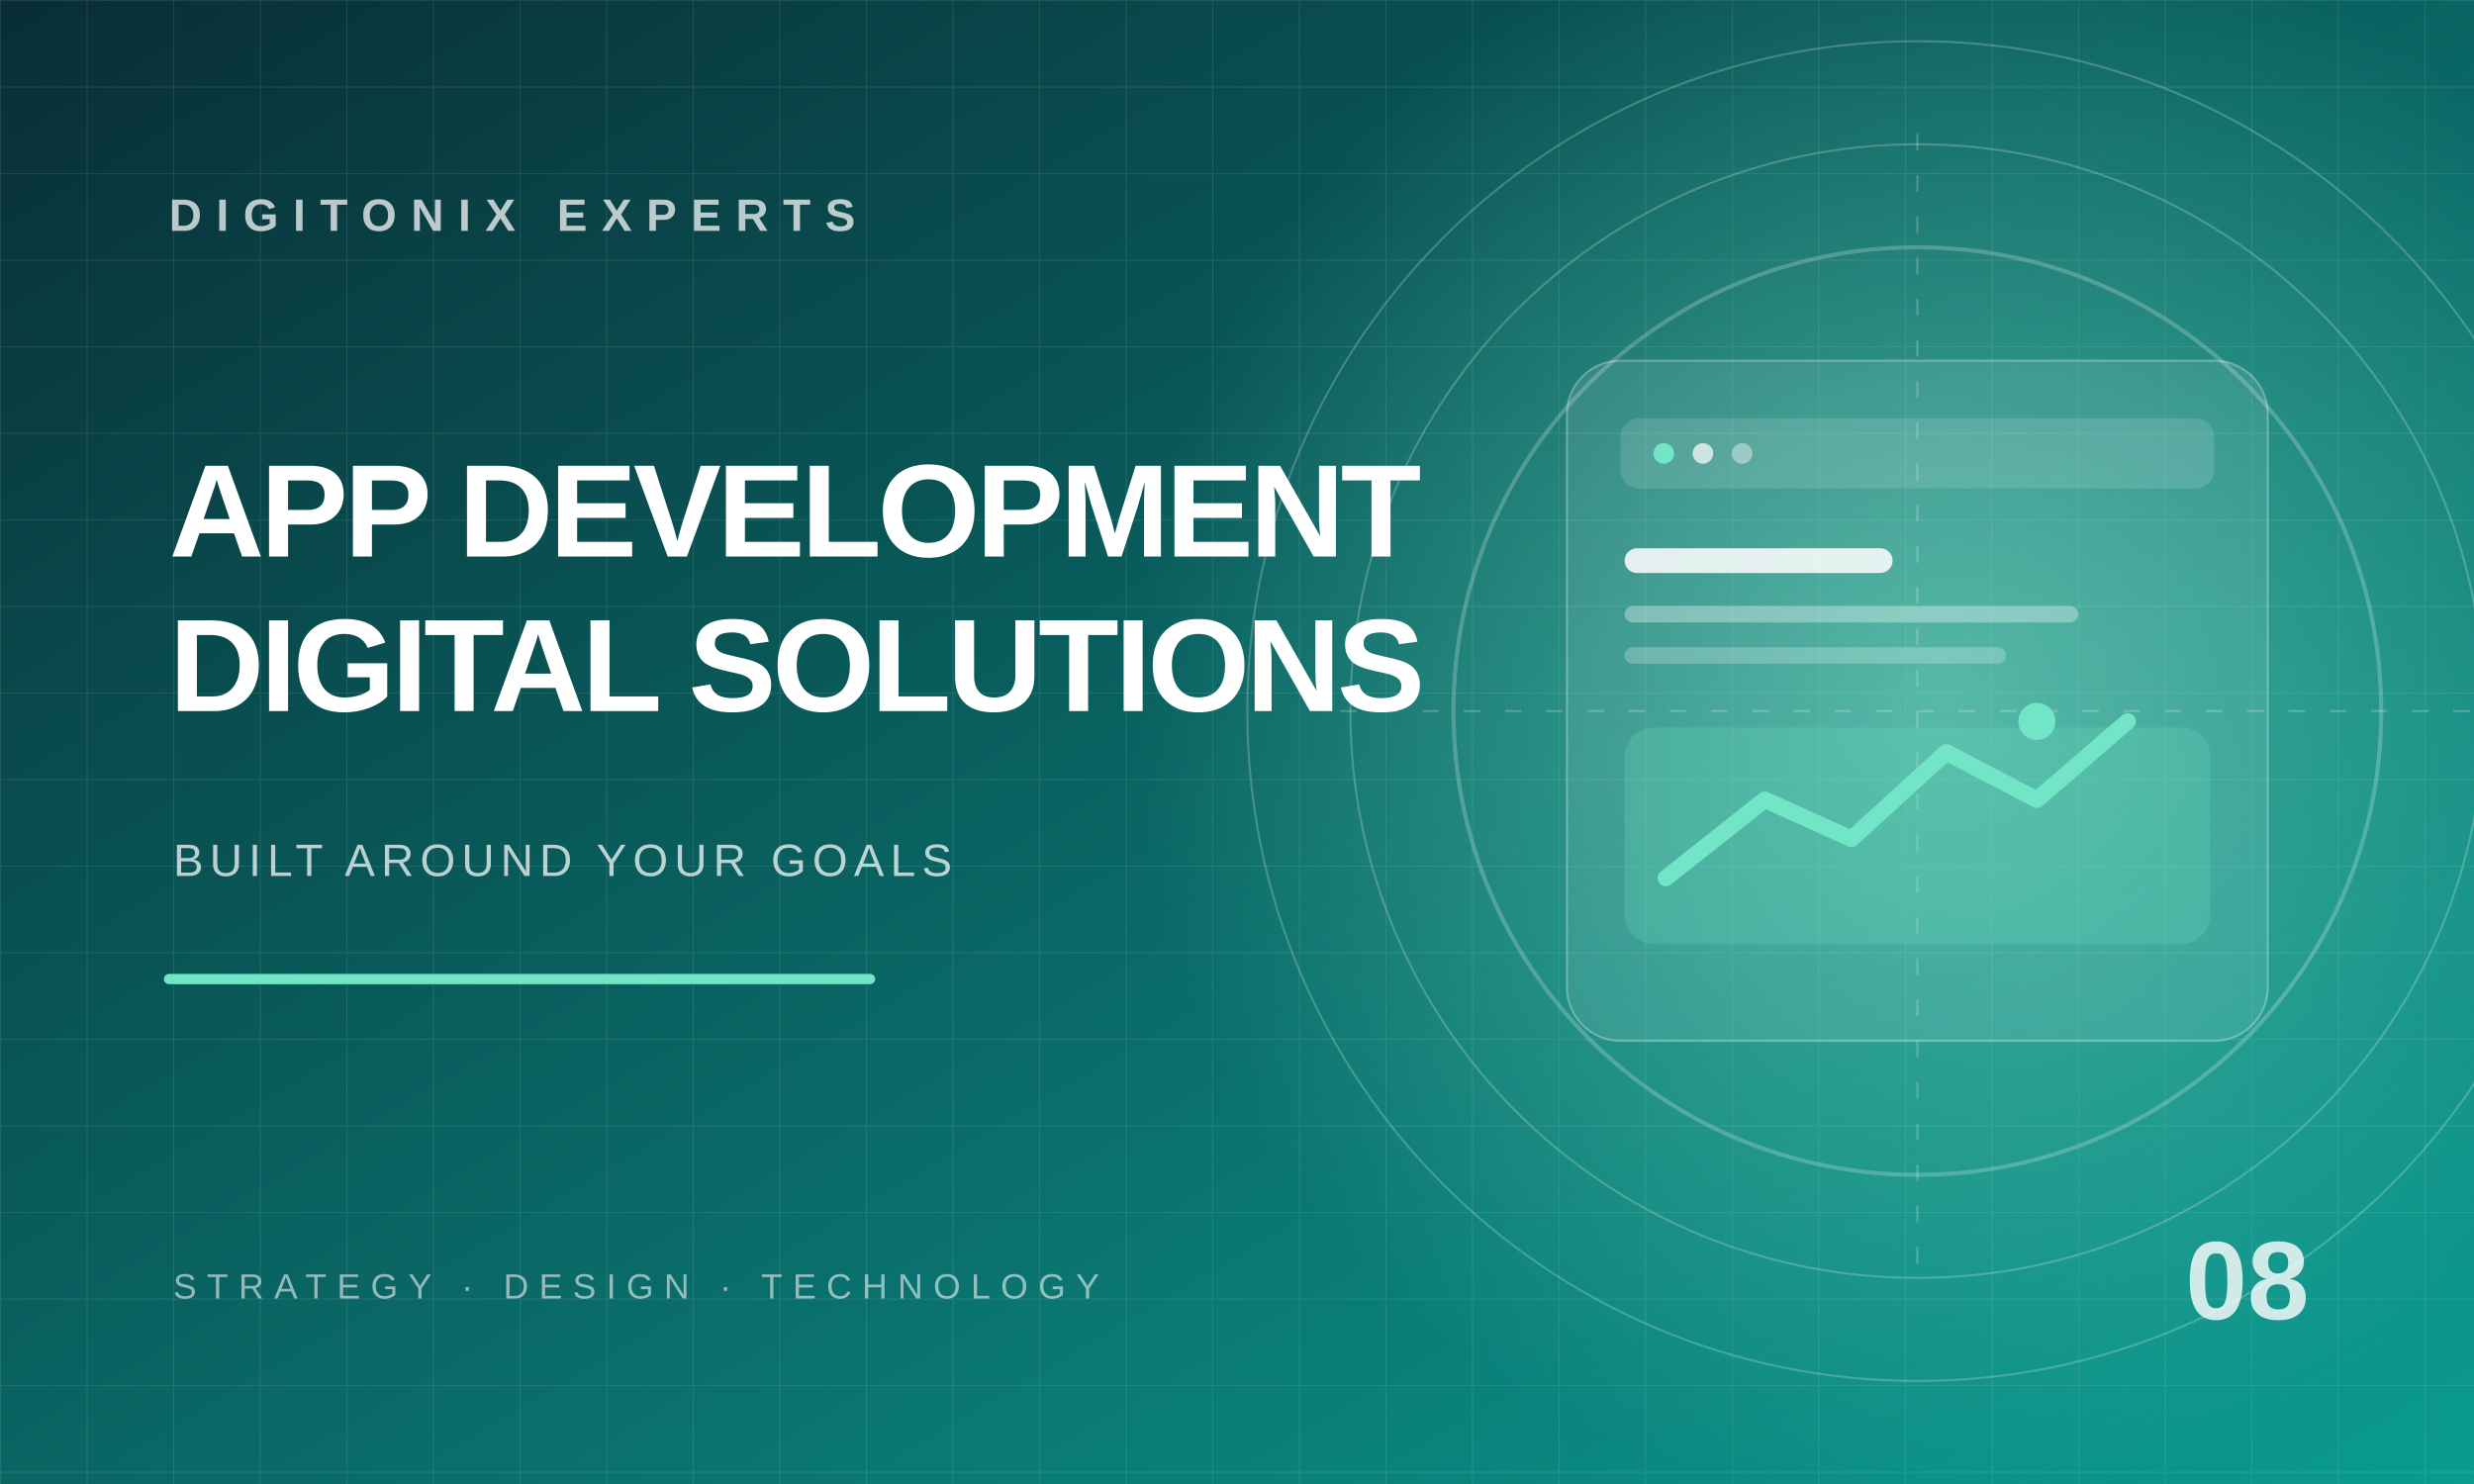
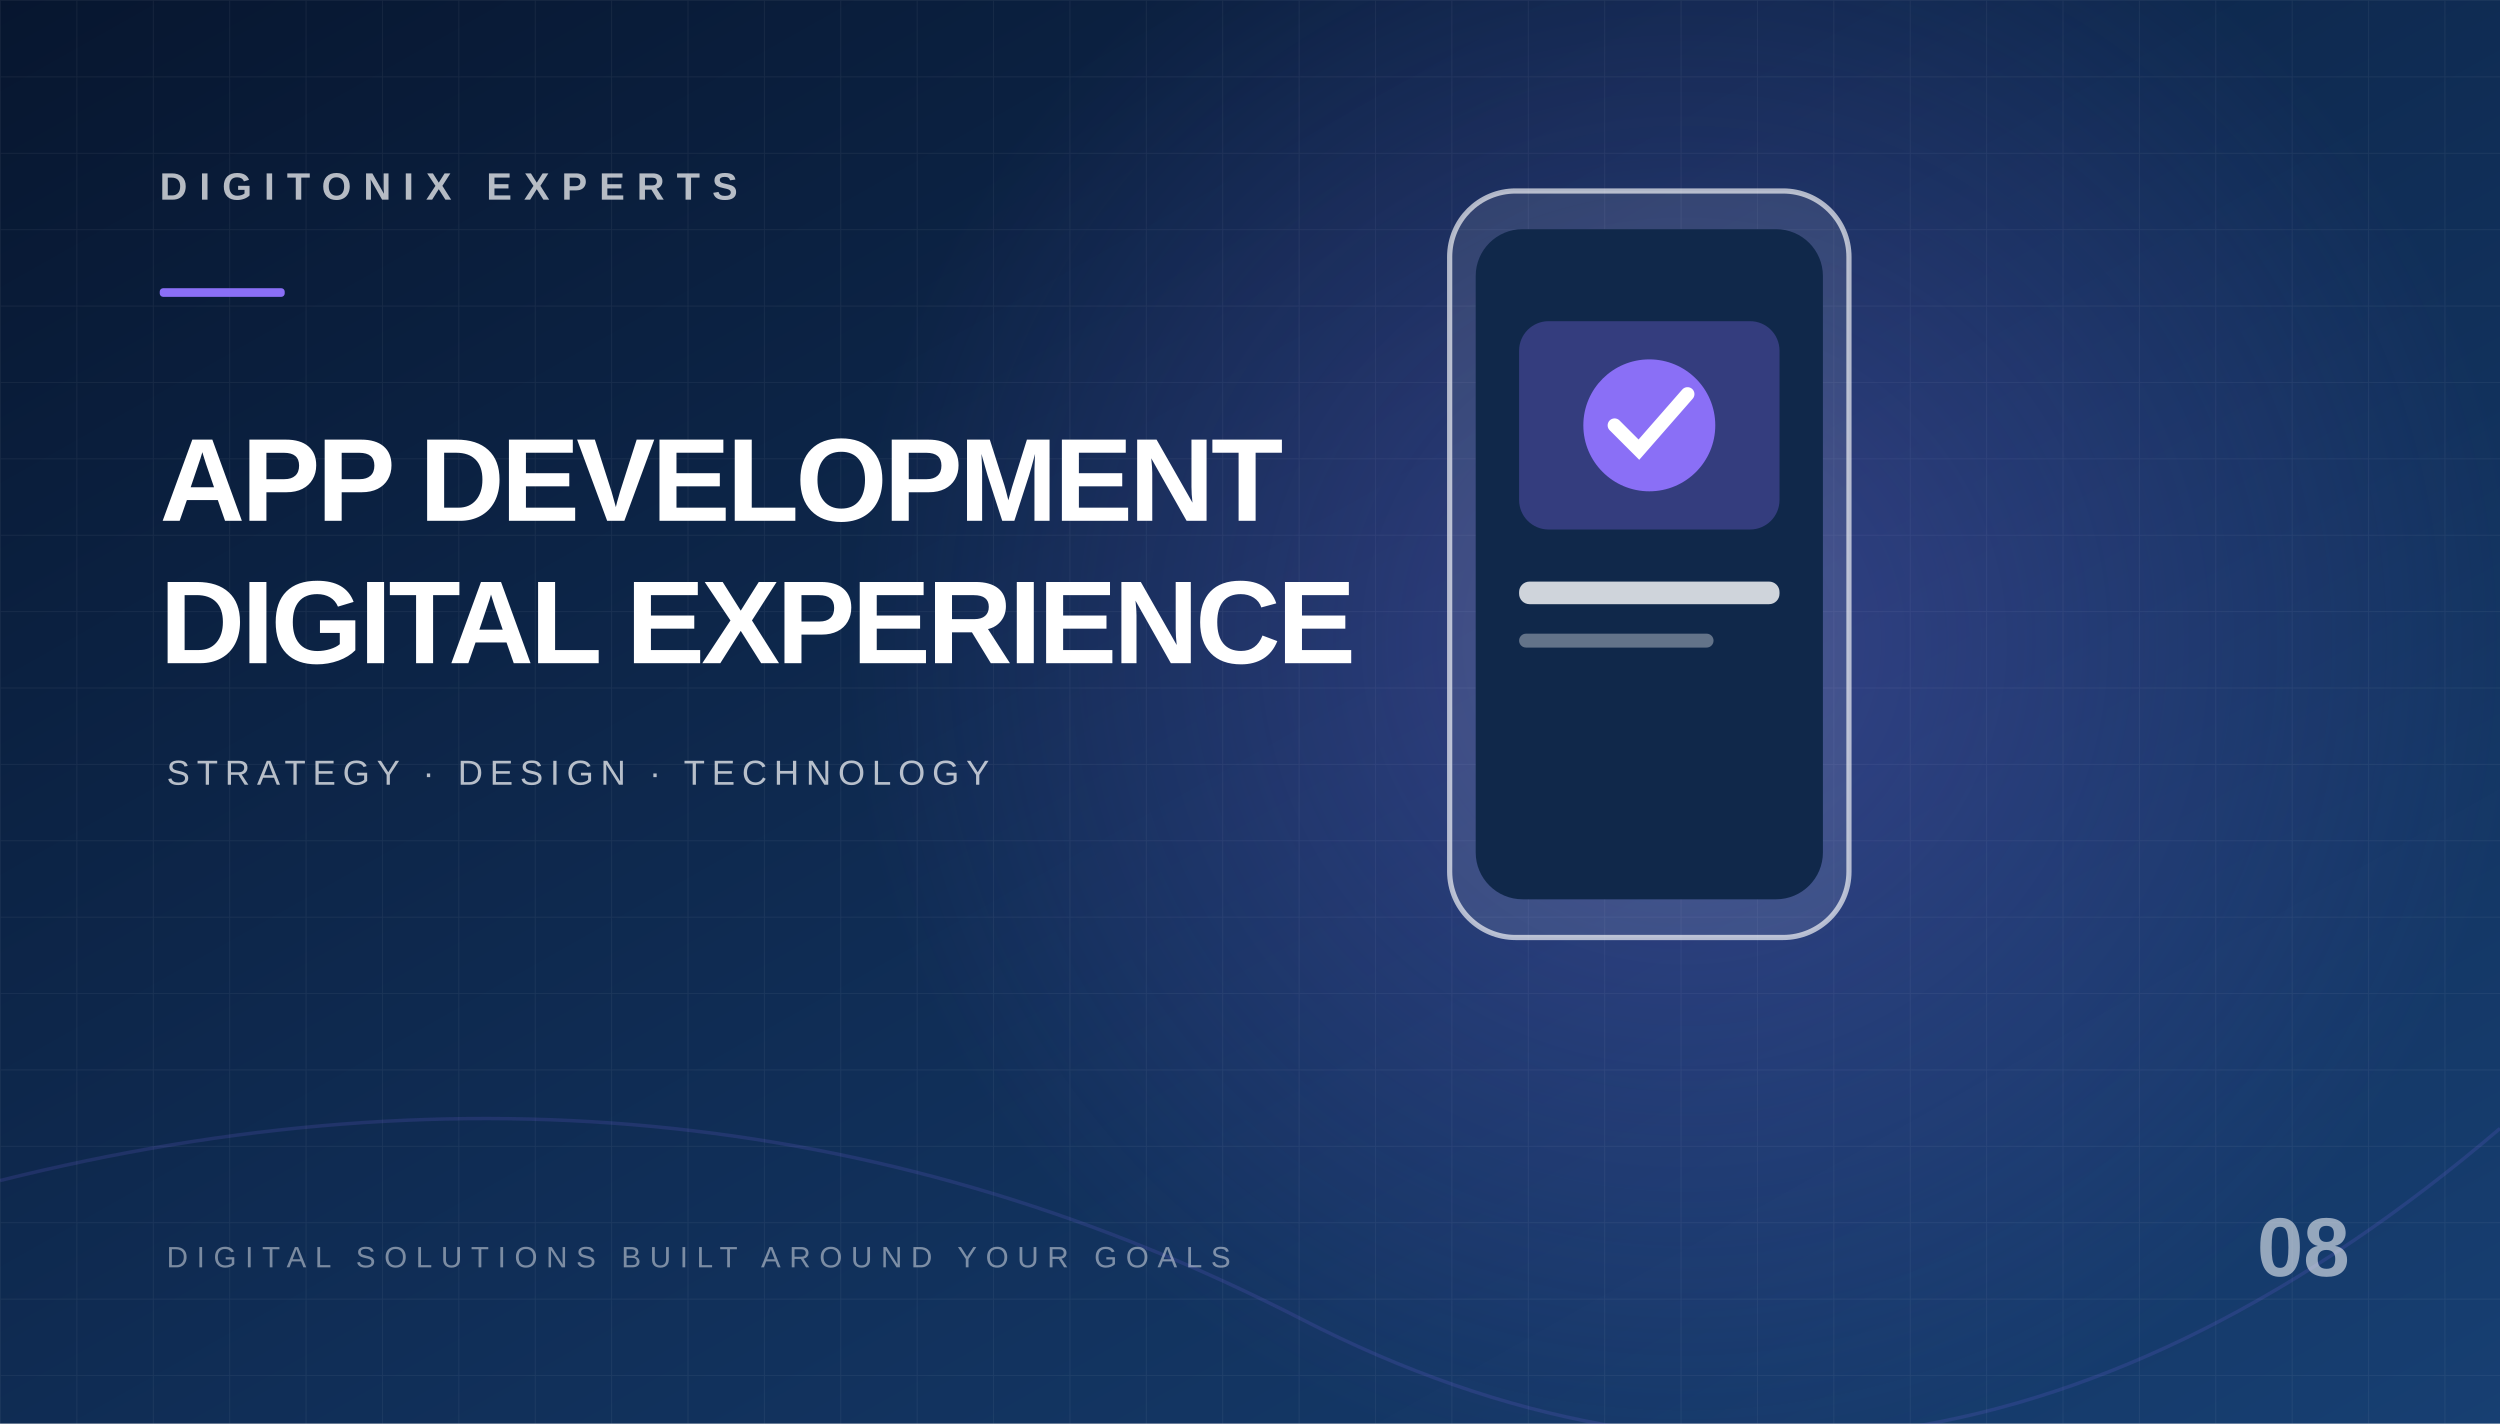
- <svg xmlns="http://www.w3.org/2000/svg" width="1200" height="720" viewBox="0 0 1200 720" role="img" aria-labelledby="title desc">
+ <svg xmlns="http://www.w3.org/2000/svg" width="1440" height="820" viewBox="0 0 1440 820">
  <defs>
    <linearGradient id="bg" x1="0" y1="0" x2="1" y2="1">
-       <stop stop-color="#092e35" />
-       <stop offset="1" stop-color="#0a9b91" />
+       <stop stop-color="#07162f" />
+       <stop offset=".55" stop-color="#102e57" />
+       <stop offset="1" stop-color="#173f72" />
    </linearGradient>
    <radialGradient id="glow">
-       <stop stop-color="#72e5c6" stop-opacity=".55" />
-       <stop offset="1" stop-color="#72e5c6" stop-opacity="0" />
+       <stop stop-color="hsl(252,88%,70%)" stop-opacity=".3" />
+       <stop offset="1" stop-color="hsl(252,88%,70%)" stop-opacity="0" />
    </radialGradient>
-     <pattern id="grid" width="42" height="42" patternUnits="userSpaceOnUse">
-       <path d="M42 0H0V42" fill="none" stroke="#fff" stroke-opacity=".09" />
+     <pattern id="grid" width="44" height="44" patternUnits="userSpaceOnUse">
+       <path d="M44 0H0V44" fill="none" stroke="#fff" stroke-opacity=".055" />
    </pattern>
  </defs>
-   <rect width="1200" height="720" fill="url(#bg)" />
-   <rect width="1200" height="720" fill="url(#grid)" />
-   <circle cx="940" cy="340" r="390" fill="url(#glow)" />
-   <g fill="none" stroke="#fff" stroke-opacity=".22">
-     <circle cx="930" cy="345" r="225" stroke-width="2" />
-     <circle cx="930" cy="345" r="275" />
-     <circle cx="930" cy="345" r="325" />
-     <path d="M650 345h560M930 65v560" stroke-dasharray="8 12" />
+   <rect width="1440" height="820" fill="url(#bg)" />
+   <rect width="1440" height="820" fill="url(#grid)" />
+   <circle cx="970" cy="370" r="480" fill="url(#glow)" />
+   <path d="M0 680Q400 580 750 760T1440 650" fill="none" stroke="hsl(252,88%,70%)" stroke-opacity=".15" stroke-width="2" />
+   <rect x="835" y="110" width="230" height="430" rx="38" fill="#fff" fill-opacity=".1" stroke="#fff" stroke-width="3" stroke-opacity=".65" />
+   <rect x="850" y="132" width="200" height="386" rx="27" fill="#10284a" />
+   <rect x="875" y="185" width="150" height="120" rx="17" fill="hsl(252,88%,70%)" fill-opacity=".3" />
+   <circle cx="950" cy="245" r="38" fill="hsl(252,88%,70%)" />
+   <path d="M930 245l14 14 28-32" fill="none" stroke="#fff" stroke-width="8" stroke-linecap="round" />
+   <rect x="875" y="335" width="150" height="13" rx="6" fill="#fff" fill-opacity=".8" />
+   <rect x="875" y="365" width="112" height="8" rx="4" fill="#fff" fill-opacity=".35" />
+   <g font-family="Arial,sans-serif" fill="#fff">
+     <text x="92" y="115" font-size="22" font-weight="700" letter-spacing="7" opacity=".7">DIGITONIX EXPERTS</text>
+     <rect x="92" y="166" width="72" height="5" rx="2" fill="hsl(252,88%,70%)" />
+     <text x="92" y="300" font-size="68" font-weight="800" letter-spacing="-2">APP DEVELOPMENT</text>
+     <text x="92" y="382" font-size="68" font-weight="800" letter-spacing="-2">DIGITAL EXPERIENCE</text>
+     <text x="96" y="452" font-size="20" letter-spacing="4" opacity=".7">STRATEGY  ·  DESIGN  ·  TECHNOLOGY</text>
+     <text x="96" y="730" font-size="17" letter-spacing="5" opacity=".45">DIGITAL SOLUTIONS BUILT AROUND YOUR GOALS</text>
+     <text x="1300" y="735" font-size="48" font-weight="800" opacity=".55">08</text>
  </g>
-   <g transform="translate(760 175)">
-     <rect x="0" y="0" width="340" height="330" rx="26" fill="#fff" fill-opacity=".10" stroke="#fff" stroke-opacity=".3" />
-     <rect x="26" y="28" width="288" height="34" rx="9" fill="#fff" fill-opacity=".13" />
-     <circle cx="47" cy="45" r="5" fill="#72e5c6" />
-     <circle cx="66" cy="45" r="5" fill="#fff" fill-opacity=".7" />
-     <circle cx="85" cy="45" r="5" fill="#fff" fill-opacity=".4" />
-     <rect x="28" y="91" width="130" height="12" rx="6" fill="#fff" fill-opacity=".85" />
-     <rect x="28" y="119" width="220" height="8" rx="4" fill="#fff" fill-opacity=".34" />
-     <rect x="28" y="139" width="185" height="8" rx="4" fill="#fff" fill-opacity=".24" />
-     <rect x="28" y="178" width="284" height="105" rx="14" fill="#72e5c6" fill-opacity=".22" />
-     <path d="M48 251l48-38 42 19 46-42 44 23 44-38" fill="none" stroke="#72e5c6" stroke-width="8" stroke-linecap="round" stroke-linejoin="round" />
-     <circle cx="228" cy="175" r="9" fill="#72e5c6" />
-   </g>
-   <g fill="#fff">
-     <text x="82" y="112" font-family="Arial,sans-serif" font-size="22" font-weight="700" letter-spacing="7" opacity=".72">DIGITONIX EXPERTS</text>
-     <text x="82" y="270" font-family="Arial,sans-serif" font-size="64" font-weight="800" letter-spacing="-2">APP DEVELOPMENT</text>
-     <text x="82" y="345" font-family="Arial,sans-serif" font-size="64" font-weight="800" letter-spacing="-2">DIGITAL SOLUTIONS</text>
-     <text x="84" y="425" font-family="Arial,sans-serif" font-size="22" letter-spacing="3" opacity=".72">BUILT AROUND YOUR GOALS</text>
-     <text x="84" y="630" font-family="Arial,sans-serif" font-size="17" letter-spacing="5" opacity=".55">STRATEGY  ·  DESIGN  ·  TECHNOLOGY</text>
-     <text x="1060" y="640" font-family="Arial,sans-serif" font-size="54" font-weight="800" opacity=".8">08</text>
-   </g>
-   <path d="M82 475h340" stroke="#72e5c6" stroke-width="5" stroke-linecap="round" />
</svg>
